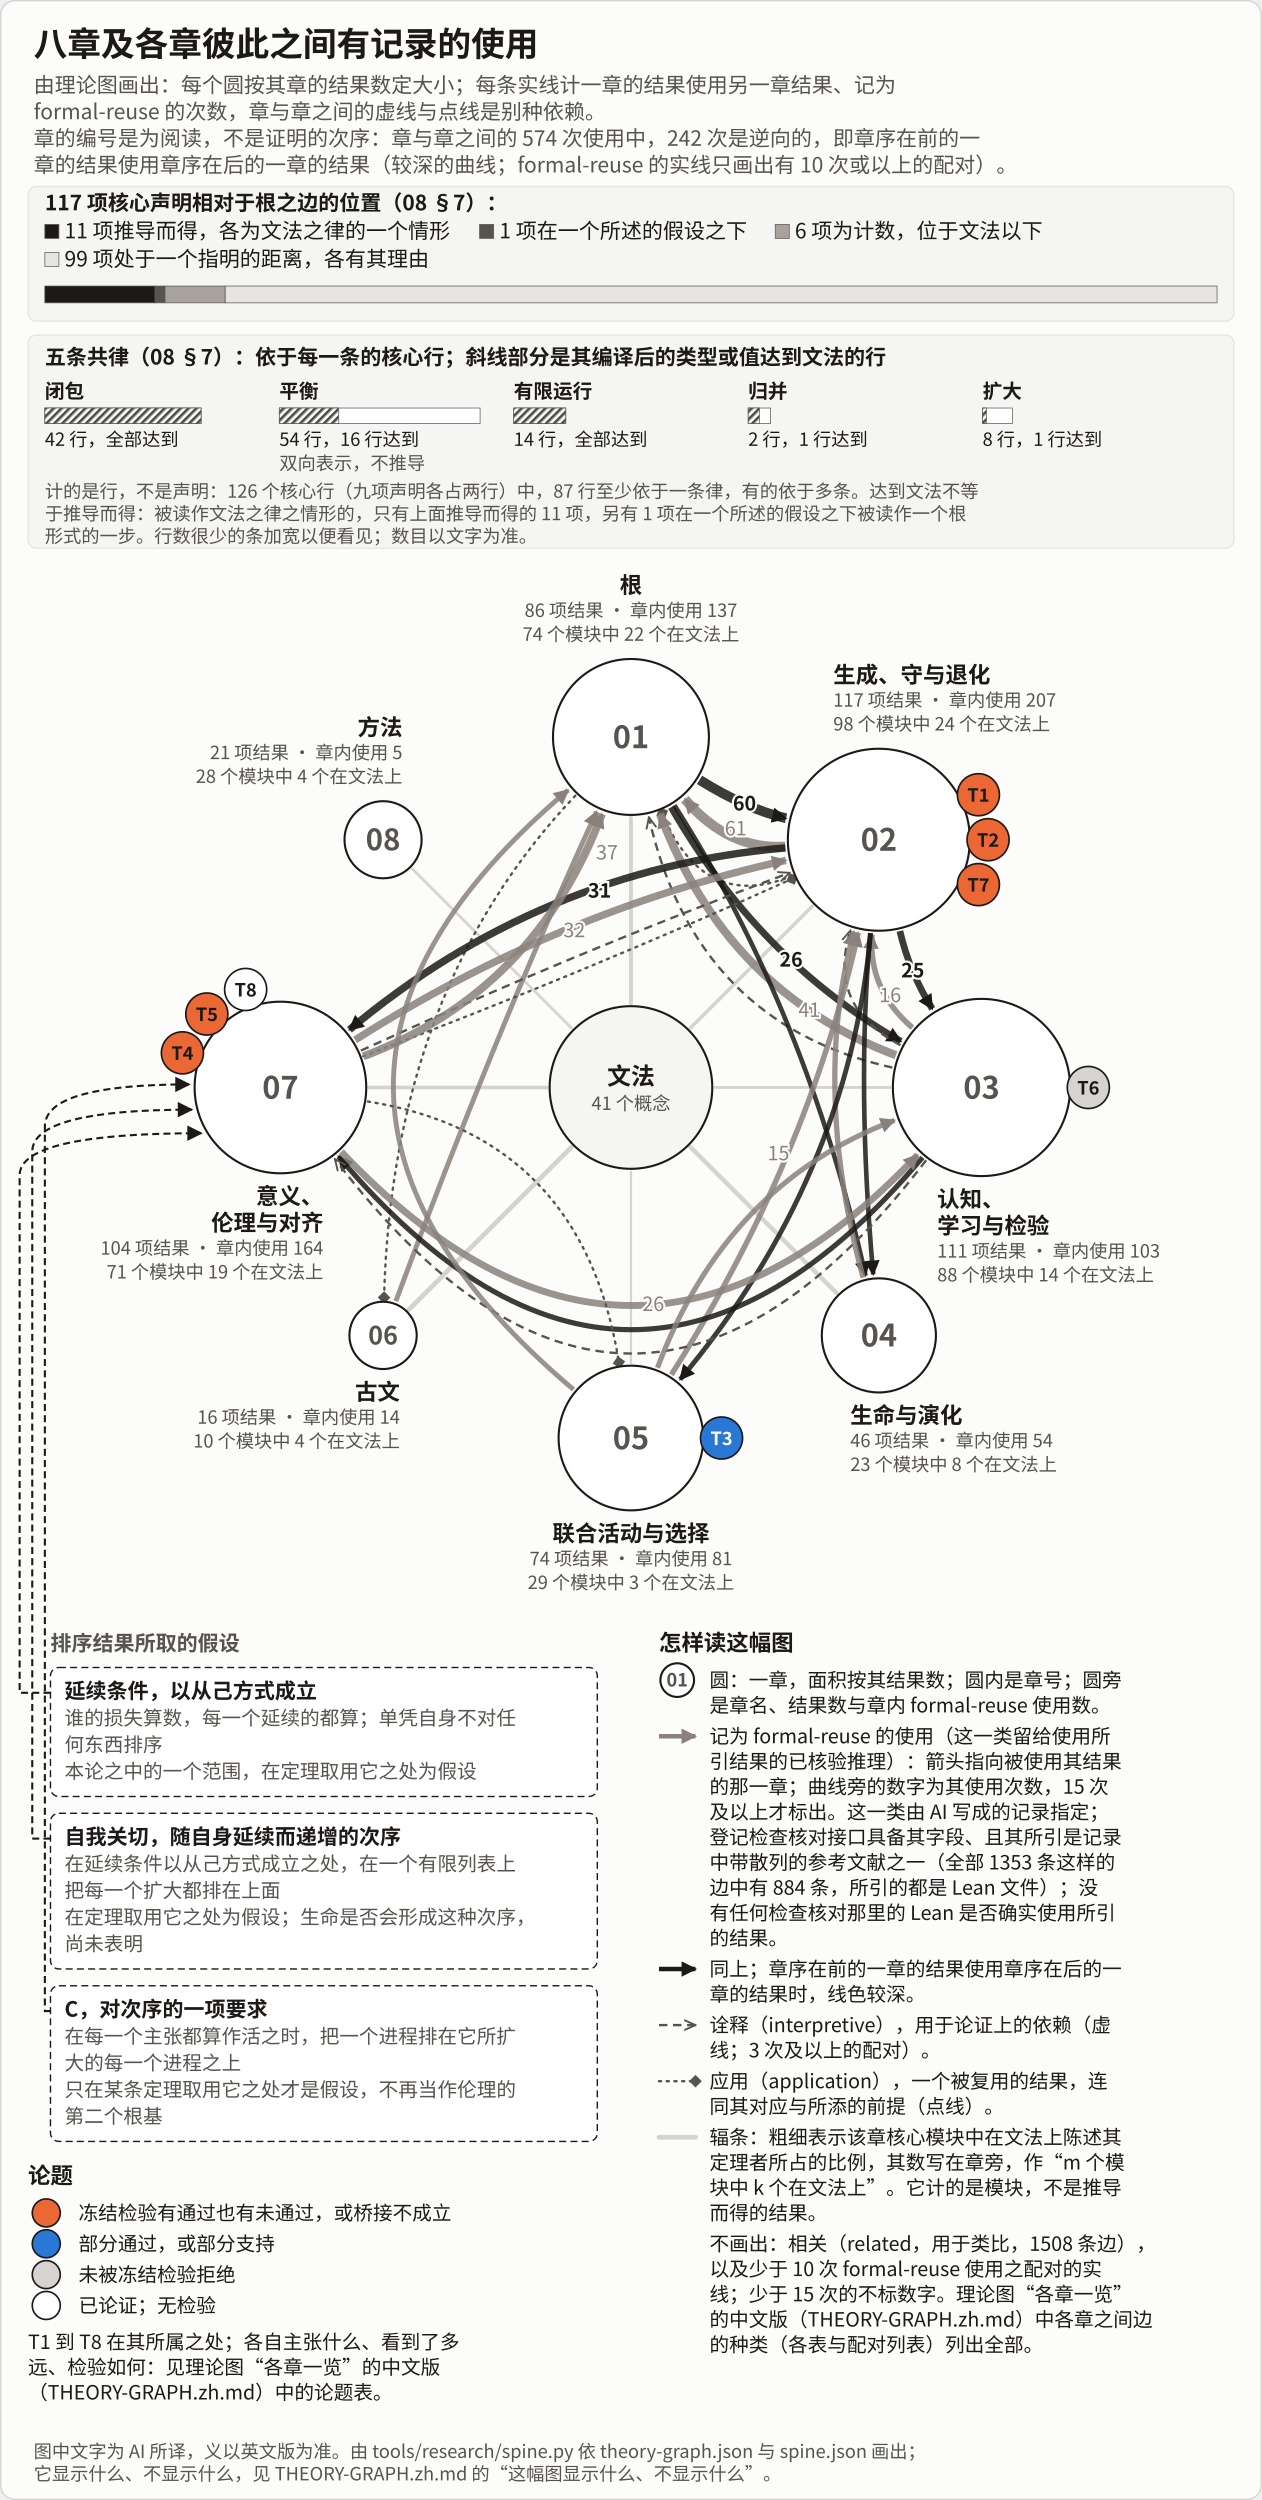
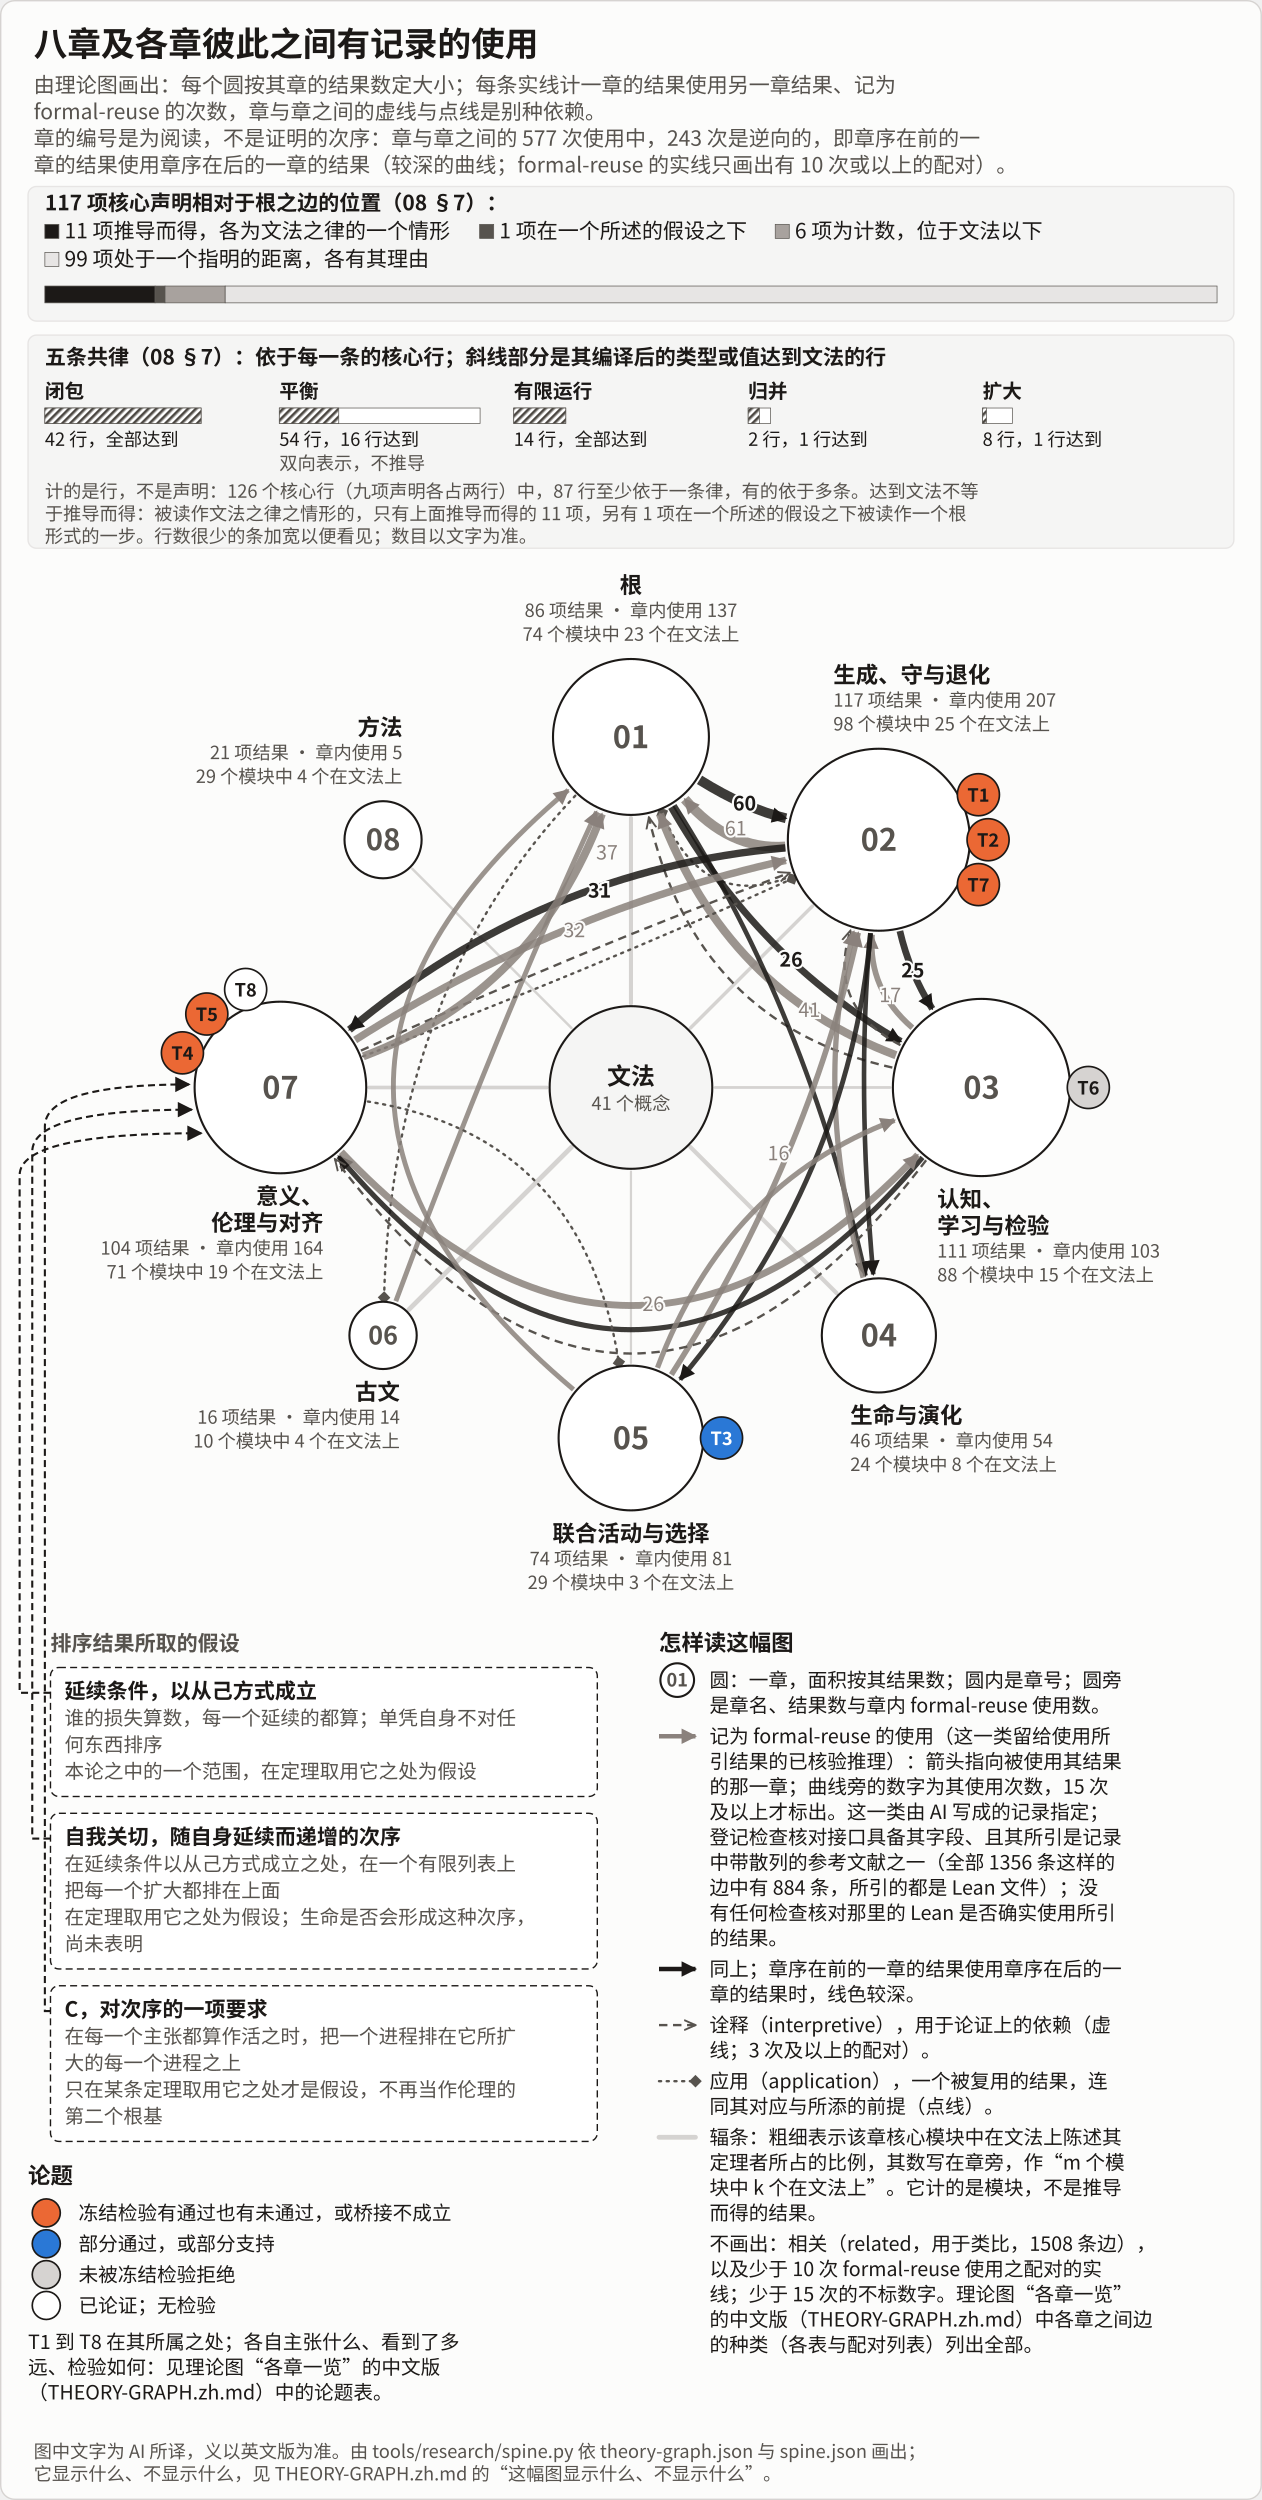
<svg xmlns="http://www.w3.org/2000/svg" viewBox="0 0 900 1783" width="900" height="1783" role="img" aria-labelledby="spine-title spine-desc" font-family="'PingFang SC', 'Hiragino Sans GB', 'Noto Sans CJK SC', 'Microsoft YaHei', sans-serif">
  <defs>
    <marker id="fwd" viewBox="0 0 10 10" refX="9" refY="5" markerWidth="11" markerHeight="11" markerUnits="userSpaceOnUse" orient="auto">
      <path d="M0,0 L10,5 L0,10 z" fill="#8a817c" />
    </marker>
    <marker id="back" viewBox="0 0 10 10" refX="9" refY="5" markerWidth="11" markerHeight="11" markerUnits="userSpaceOnUse" orient="auto">
      <path d="M0,0 L10,5 L0,10 z" fill="#1c1917" />
    </marker>
    <marker id="thin" viewBox="0 0 10 10" refX="9" refY="5" markerWidth="9" markerHeight="9" markerUnits="userSpaceOnUse" orient="auto">
      <path d="M0,1 L9,5 L0,9" fill="none" stroke="#57534e" stroke-width="1.5" />
    </marker>
    <marker id="diamond" viewBox="0 0 10 10" refX="5" refY="5" markerWidth="9" markerHeight="9" markerUnits="userSpaceOnUse" orient="auto">
      <path d="M5,0 L10,5 L5,10 L0,5 z" fill="#57534e" />
    </marker>
    <pattern id="reach" width="4" height="4" patternUnits="userSpaceOnUse" patternTransform="rotate(45)">
      <rect width="4" height="4" fill="#ffffff" />
      <rect width="2" height="4" fill="#57534e" />
    </pattern>
  </defs>
  <rect x="0.5" y="0.5" width="899" height="1782" rx="10" fill="#fcfcfb" stroke="#d6d3d1" />
  <text x="24" y="40" font-size="24" font-weight="bold" text-anchor="start" fill="#1c1917">八章及各章彼此之间有记录的使用</text>
  <text x="24" y="66" font-size="15" text-anchor="start" fill="#57534e">由理论图画出：每个圆按其章的结果数定大小；每条实线计一章的结果使用另一章结果、记为</text>
  <text x="24" y="85" font-size="15" text-anchor="start" fill="#57534e">formal-reuse 的次数，章与章之间的虚线与点线是别种依赖。</text>
-   <text x="24" y="104" font-size="15" text-anchor="start" fill="#57534e">章的编号是为阅读，不是证明的次序：章与章之间的 574 次使用中，242 次是逆向的，即章序在前的一</text>
+   <text x="24" y="104" font-size="15" text-anchor="start" fill="#57534e">章的编号是为阅读，不是证明的次序：章与章之间的 577 次使用中，243 次是逆向的，即章序在前的一</text>
  <text x="24" y="123" font-size="15" text-anchor="start" fill="#57534e">章的结果使用章序在后的一章的结果（较深的曲线；formal-reuse 的实线只画出有 10 次或以上的配对）。</text>
  <rect x="20" y="133" width="860" height="96" rx="6" fill="#f5f5f4" stroke="#e7e5e4" />
  <text x="32" y="150" font-size="15" font-weight="bold" text-anchor="start" fill="#1c1917">117 项核心声明相对于根之边的位置（08 §7）：</text>
  <rect x="32" y="160" width="10" height="10" fill="#1c1917" stroke="#57534e" stroke-width="0.5" />
  <text x="46" y="170" font-size="15" text-anchor="start" fill="#1c1917">11 项推导而得，各为文法之律的一个情形</text>
  <rect x="342.1" y="160" width="10" height="10" fill="#57534e" stroke="#57534e" stroke-width="0.5" />
  <text x="356.1" y="170" font-size="15" text-anchor="start" fill="#1c1917">1 项在一个所述的假设之下</text>
  <rect x="552.9" y="160" width="10" height="10" fill="#a8a29e" stroke="#57534e" stroke-width="0.5" />
  <text x="566.9" y="170" font-size="15" text-anchor="start" fill="#1c1917">6 项为计数，位于文法以下</text>
  <rect x="32" y="180" width="10" height="10" fill="#e7e5e4" stroke="#57534e" stroke-width="0.5" />
  <text x="46" y="190" font-size="15" text-anchor="start" fill="#1c1917">99 项处于一个指明的距离，各有其理由</text>
  <rect x="32" y="204" width="78.6" height="12" fill="#1c1917" stroke="#57534e" stroke-width="0.5" />
  <rect x="110.6" y="204" width="7.1" height="12" fill="#57534e" stroke="#57534e" stroke-width="0.5" />
  <rect x="117.7" y="204" width="42.9" height="12" fill="#a8a29e" stroke="#57534e" stroke-width="0.5" />
  <rect x="160.6" y="204" width="707.4" height="12" fill="#e7e5e4" stroke="#57534e" stroke-width="0.5" />
  <rect x="20" y="239" width="860" height="152" rx="6" fill="#f5f5f4" stroke="#e7e5e4" />
  <text x="32" y="260" font-size="15" font-weight="bold" text-anchor="start" fill="#1c1917">五条共律（08 §7）：依于每一条的核心行；斜线部分是其编译后的类型或值达到文法的行</text>
  <text x="32" y="284" font-size="14" font-weight="bold" text-anchor="start" fill="#1c1917">闭包</text>
  <rect x="32" y="291" width="111.4" height="11" fill="#ffffff" stroke="#57534e" stroke-width="0.5" />
  <rect x="32" y="291" width="111.4" height="11" fill="url(#reach)" stroke="#57534e" stroke-width="0.5" />
  <text x="32" y="318" font-size="13" text-anchor="start" fill="#1c1917">42 行，全部达到</text>
  <text x="199.2" y="284" font-size="14" font-weight="bold" text-anchor="start" fill="#1c1917">平衡</text>
  <rect x="199.2" y="291" width="143.2" height="11" fill="#ffffff" stroke="#57534e" stroke-width="0.5" />
  <rect x="199.2" y="291" width="42.4" height="11" fill="url(#reach)" stroke="#57534e" stroke-width="0.5" />
  <text x="199.2" y="318" font-size="13" text-anchor="start" fill="#1c1917">54 行，16 行达到</text>
  <text x="199.2" y="335" font-size="13" text-anchor="start" fill="#57534e">双向表示，不推导</text>
  <text x="366.4" y="284" font-size="14" font-weight="bold" text-anchor="start" fill="#1c1917">有限运行</text>
  <rect x="366.4" y="291" width="37.1" height="11" fill="#ffffff" stroke="#57534e" stroke-width="0.5" />
  <rect x="366.4" y="291" width="37.1" height="11" fill="url(#reach)" stroke="#57534e" stroke-width="0.5" />
  <text x="366.4" y="318" font-size="13" text-anchor="start" fill="#1c1917">14 行，全部达到</text>
  <text x="533.6" y="284" font-size="14" font-weight="bold" text-anchor="start" fill="#1c1917">归并</text>
  <rect x="533.6" y="291" width="16" height="11" fill="#ffffff" stroke="#57534e" stroke-width="0.5" />
  <rect x="533.6" y="291" width="8" height="11" fill="url(#reach)" stroke="#57534e" stroke-width="0.5" />
  <text x="533.6" y="318" font-size="13" text-anchor="start" fill="#1c1917">2 行，1 行达到</text>
  <text x="700.8" y="284" font-size="14" font-weight="bold" text-anchor="start" fill="#1c1917">扩大</text>
  <rect x="700.8" y="291" width="21.2" height="11" fill="#ffffff" stroke="#57534e" stroke-width="0.5" />
  <rect x="700.8" y="291" width="2.7" height="11" fill="url(#reach)" stroke="#57534e" stroke-width="0.5" />
  <text x="700.8" y="318" font-size="13" text-anchor="start" fill="#1c1917">8 行，1 行达到</text>
  <text x="32" y="355" font-size="13" text-anchor="start" fill="#57534e">计的是行，不是声明：126 个核心行（九项声明各占两行）中，87 行至少依于一条律，有的依于多条。达到文法不等</text>
  <text x="32" y="371" font-size="13" text-anchor="start" fill="#57534e">于推导而得：被读作文法之律之情形的，只有上面推导而得的 11 项，另有 1 项在一个所述的假设之下被读作一个根</text>
  <text x="32" y="387" font-size="13" text-anchor="start" fill="#57534e">形式的一步。行数很少的条加宽以便看见；数目以文字为准。</text>
-   <line x1="450" y1="583.3" x2="450" y2="715.6" stroke="#a8a29e" stroke-opacity="0.45" stroke-width="2.8" stroke-linecap="round" />
+   <line x1="450" y1="583.3" x2="450" y2="715.6" stroke="#a8a29e" stroke-opacity="0.45" stroke-width="2.9" stroke-linecap="round" />
  <line x1="579.5" y1="646.2" x2="492.4" y2="733.2" stroke="#a8a29e" stroke-opacity="0.45" stroke-width="2.5" stroke-linecap="round" />
  <line x1="634.8" y1="775.6" x2="510" y2="775.6" stroke="#a8a29e" stroke-opacity="0.45" stroke-width="2" stroke-linecap="round" />
-   <line x1="596.6" y1="922.2" x2="492.4" y2="818.1" stroke="#a8a29e" stroke-opacity="0.45" stroke-width="3.1" stroke-linecap="round" />
+   <line x1="596.6" y1="922.2" x2="492.4" y2="818.1" stroke="#a8a29e" stroke-opacity="0.45" stroke-width="3" stroke-linecap="round" />
  <line x1="450" y1="972" x2="450" y2="835.6" stroke="#a8a29e" stroke-opacity="0.45" stroke-width="1.6" stroke-linecap="round" />
  <line x1="291.6" y1="934" x2="407.6" y2="818.1" stroke="#a8a29e" stroke-opacity="0.45" stroke-width="3.4" stroke-linecap="round" />
  <line x1="263.2" y1="775.6" x2="390" y2="775.6" stroke="#a8a29e" stroke-opacity="0.45" stroke-width="2.6" stroke-linecap="round" />
-   <line x1="294.1" y1="619.7" x2="407.6" y2="733.2" stroke="#a8a29e" stroke-opacity="0.45" stroke-width="1.9" stroke-linecap="round" />
+   <line x1="294.1" y1="619.7" x2="407.6" y2="733.2" stroke="#a8a29e" stroke-opacity="0.45" stroke-width="1.8" stroke-linecap="round" />
  <circle cx="450" cy="775.6" r="58" fill="#f5f5f4" stroke="#1c1917" stroke-width="1.5" />
  <text x="450" y="773.6" font-size="17" font-weight="bold" text-anchor="middle" fill="#1c1917">文法</text>
  <text x="450" y="791.6" font-size="13" text-anchor="middle" fill="#57534e">41 个概念</text>
  <path d="M498.9,556.2 Q532.3,577 560.6,583.6" fill="none" stroke="#1c1917" stroke-opacity="0.85" stroke-width="7" marker-end="url(#back)" />
  <path d="M560.1,603.7 Q520,606.6 488.4,570" fill="none" stroke="#8a817c" stroke-opacity="0.85" stroke-width="7" marker-end="url(#fwd)" />
  <path d="M565,624.6 Q501.7,650.9 472.3,579.9" fill="none" stroke="#57534e" stroke-width="1.7" stroke-dasharray="1.5 4" stroke-linecap="round" marker-end="url(#diamond)" />
  <path d="M478.7,575.7 Q541.1,684.6 642.5,742.7" fill="none" stroke="#1c1917" stroke-opacity="0.85" stroke-width="4.9" marker-end="url(#back)" />
  <path d="M639,752.6 Q518.4,707.2 470.7,580.5" fill="none" stroke="#8a817c" stroke-opacity="0.85" stroke-width="5.9" marker-end="url(#fwd)" />
  <path d="M636.4,761.4 Q495.8,729.8 462.8,582.9" fill="none" stroke="#57534e" stroke-width="1.7" stroke-dasharray="6 4" marker-end="url(#thin)" />
  <path d="M481,574.3 Q576,723.5 617.3,909.8" fill="none" stroke="#1c1917" stroke-opacity="0.85" stroke-width="3.3" marker-end="url(#back)" />
  <path d="M410.3,567.5 Q279.7,705.1 273.9,925.4" fill="none" stroke="#57534e" stroke-width="1.7" stroke-dasharray="1.5 4" stroke-linecap="round" marker-end="url(#diamond)" />
  <path d="M282.3,928 Q353.6,735.7 425.5,578.9" fill="none" stroke="#8a817c" stroke-opacity="0.85" stroke-width="3.5" marker-end="url(#fwd)" />
  <path d="M641.8,664 Q648.6,693.4 664.9,719.5" fill="none" stroke="#1c1917" stroke-opacity="0.85" stroke-width="4.8" marker-end="url(#back)" />
-   <path d="M650.7,733 Q619,705.6 621.9,666.6" fill="none" stroke="#8a817c" stroke-opacity="0.85" stroke-width="4" marker-end="url(#fwd)" />
+   <path d="M650.7,733 Q619,705.6 621.9,666.6" fill="none" stroke="#8a817c" stroke-opacity="0.85" stroke-width="4.1" marker-end="url(#fwd)" />
  <path d="M642.2,745.4 Q589.5,717.9 606.5,663.7" fill="none" stroke="#57534e" stroke-width="1.7" stroke-dasharray="6 4" marker-end="url(#thin)" />
  <path d="M620.7,665.5 Q610.8,775.6 622.8,908.9" fill="none" stroke="#1c1917" stroke-opacity="0.85" stroke-width="3.3" marker-end="url(#back)" />
  <path d="M615.6,911.2 Q578.8,775.6 609,664.4" fill="none" stroke="#8a817c" stroke-opacity="0.85" stroke-width="3.8" marker-end="url(#fwd)" />
  <path d="M620.9,665.5 Q605.5,840.1 485.1,983.8" fill="none" stroke="#1c1917" stroke-opacity="0.85" stroke-width="3.5" marker-end="url(#back)" />
-   <path d="M478.8,980.4 Q576,827.8 612.1,665.2" fill="none" stroke="#8a817c" stroke-opacity="0.85" stroke-width="3.9" marker-end="url(#fwd)" />
+   <path d="M478.8,980.4 Q576,827.8 612.1,665.2" fill="none" stroke="#8a817c" stroke-opacity="0.85" stroke-width="4" marker-end="url(#fwd)" />
  <path d="M560.1,604.7 Q385.6,620.1 249.2,734.4" fill="none" stroke="#1c1917" stroke-opacity="0.85" stroke-width="5.3" marker-end="url(#back)" />
  <path d="M253.3,741.7 Q397.8,649.7 560.5,613.6" fill="none" stroke="#8a817c" stroke-opacity="0.85" stroke-width="5.3" marker-end="url(#fwd)" />
  <path d="M257.4,749.3 Q410.1,679.3 563.1,622.5" fill="none" stroke="#57534e" stroke-width="1.7" stroke-dasharray="6 4" marker-end="url(#thin)" />
  <path d="M259.1,753.3 Q416.2,694 564.9,626.8" fill="none" stroke="#57534e" stroke-width="1.7" stroke-dasharray="1.5 4" stroke-linecap="round" marker-end="url(#diamond)" />
  <path d="M657.9,825.5 Q450,1071.6 241.4,824.7" fill="none" stroke="#1c1917" stroke-opacity="0.85" stroke-width="3.7" marker-end="url(#back)" />
  <path d="M660.5,827.5 Q450,1103.6 238.9,826.7" fill="none" stroke="#57534e" stroke-width="1.7" stroke-dasharray="6 4" marker-end="url(#thin)" />
  <path d="M243.4,821.5 Q450,1039.6 654.5,823.7" fill="none" stroke="#8a817c" stroke-opacity="0.85" stroke-width="4.9" marker-end="url(#fwd)" />
  <path d="M409,991 Q154,775.6 405.2,563.5" fill="none" stroke="#8a817c" stroke-opacity="0.85" stroke-width="3.5" marker-end="url(#fwd)" />
  <path d="M468.9,975.5 Q518.4,844.1 638,799" fill="none" stroke="#8a817c" stroke-opacity="0.85" stroke-width="3.7" marker-end="url(#fwd)" />
  <path d="M259.1,753.4 Q381.6,707.2 429.3,580.5" fill="none" stroke="#8a817c" stroke-opacity="0.85" stroke-width="5.7" marker-end="url(#fwd)" />
  <path d="M262.4,785.6 Q415.5,810.1 441.4,971.7" fill="none" stroke="#57534e" stroke-width="1.7" stroke-dasharray="1.5 4" stroke-linecap="round" marker-end="url(#diamond)" />
  <circle cx="450" cy="525.6" r="55.6" fill="#ffffff" stroke="#1c1917" stroke-width="1.5" />
  <text x="450" y="533.6" font-size="22" font-weight="bold" text-anchor="middle" fill="#57534e">01</text>
  <text x="450" y="423" font-size="16" font-weight="bold" text-anchor="middle" fill="#1c1917" stroke="#fcfcfb" stroke-width="3" paint-order="stroke">根</text>
  <text x="450" y="440" font-size="13" text-anchor="middle" fill="#57534e" stroke="#fcfcfb" stroke-width="3" paint-order="stroke">86 项结果 · 章内使用 137</text>
-   <text x="450" y="457" font-size="13" text-anchor="middle" fill="#57534e" stroke="#fcfcfb" stroke-width="3" paint-order="stroke">74 个模块中 22 个在文法上</text>
+   <text x="450" y="457" font-size="13" text-anchor="middle" fill="#57534e" stroke="#fcfcfb" stroke-width="3" paint-order="stroke">74 个模块中 23 个在文法上</text>
  <circle cx="626.8" cy="598.9" r="64.9" fill="#ffffff" stroke="#1c1917" stroke-width="1.5" />
  <text x="626.8" y="606.8" font-size="22" font-weight="bold" text-anchor="middle" fill="#57534e">02</text>
  <text x="594.3" y="487" font-size="16" font-weight="bold" text-anchor="start" fill="#1c1917" stroke="#fcfcfb" stroke-width="3" paint-order="stroke">生成、守与退化</text>
  <text x="594.3" y="504" font-size="13" text-anchor="start" fill="#57534e" stroke="#fcfcfb" stroke-width="3" paint-order="stroke">117 项结果 · 章内使用 207</text>
-   <text x="594.3" y="521" font-size="13" text-anchor="start" fill="#57534e" stroke="#fcfcfb" stroke-width="3" paint-order="stroke">98 个模块中 24 个在文法上</text>
+   <text x="594.3" y="521" font-size="13" text-anchor="start" fill="#57534e" stroke="#fcfcfb" stroke-width="3" paint-order="stroke">98 个模块中 25 个在文法上</text>
  <circle cx="700" cy="775.6" r="63.2" fill="#ffffff" stroke="#1c1917" stroke-width="1.5" />
  <text x="700" y="783.6" font-size="22" font-weight="bold" text-anchor="middle" fill="#57534e">03</text>
  <text x="668.4" y="860.9" font-size="16" font-weight="bold" text-anchor="start" fill="#1c1917" stroke="#fcfcfb" stroke-width="3" paint-order="stroke">认知、</text>
  <text x="668.4" y="879.9" font-size="16" font-weight="bold" text-anchor="start" fill="#1c1917" stroke="#fcfcfb" stroke-width="3" paint-order="stroke">学习与检验</text>
  <text x="668.4" y="896.9" font-size="13" text-anchor="start" fill="#57534e" stroke="#fcfcfb" stroke-width="3" paint-order="stroke">111 项结果 · 章内使用 103</text>
-   <text x="668.4" y="913.9" font-size="13" text-anchor="start" fill="#57534e" stroke="#fcfcfb" stroke-width="3" paint-order="stroke">88 个模块中 14 个在文法上</text>
+   <text x="668.4" y="913.9" font-size="13" text-anchor="start" fill="#57534e" stroke="#fcfcfb" stroke-width="3" paint-order="stroke">88 个模块中 15 个在文法上</text>
  <circle cx="626.8" cy="952.4" r="40.7" fill="#ffffff" stroke="#1c1917" stroke-width="1.5" />
  <text x="626.8" y="960.3" font-size="22" font-weight="bold" text-anchor="middle" fill="#57534e">04</text>
  <text x="606.4" y="1015.1" font-size="16" font-weight="bold" text-anchor="start" fill="#1c1917" stroke="#fcfcfb" stroke-width="3" paint-order="stroke">生命与演化</text>
  <text x="606.4" y="1032.1" font-size="13" text-anchor="start" fill="#57534e" stroke="#fcfcfb" stroke-width="3" paint-order="stroke">46 项结果 · 章内使用 54</text>
-   <text x="606.4" y="1049.1" font-size="13" text-anchor="start" fill="#57534e" stroke="#fcfcfb" stroke-width="3" paint-order="stroke">23 个模块中 8 个在文法上</text>
+   <text x="606.4" y="1049.1" font-size="13" text-anchor="start" fill="#57534e" stroke="#fcfcfb" stroke-width="3" paint-order="stroke">24 个模块中 8 个在文法上</text>
  <circle cx="450" cy="1025.6" r="51.6" fill="#ffffff" stroke="#1c1917" stroke-width="1.5" />
  <text x="450" y="1033.6" font-size="22" font-weight="bold" text-anchor="middle" fill="#57534e">05</text>
  <text x="450" y="1099.3" font-size="16" font-weight="bold" text-anchor="middle" fill="#1c1917" stroke="#fcfcfb" stroke-width="3" paint-order="stroke">联合活动与选择</text>
  <text x="450" y="1116.3" font-size="13" text-anchor="middle" fill="#57534e" stroke="#fcfcfb" stroke-width="3" paint-order="stroke">74 项结果 · 章内使用 81</text>
  <text x="450" y="1133.3" font-size="13" text-anchor="middle" fill="#57534e" stroke="#fcfcfb" stroke-width="3" paint-order="stroke">29 个模块中 3 个在文法上</text>
  <circle cx="273.2" cy="952.4" r="24" fill="#ffffff" stroke="#1c1917" stroke-width="1.5" />
  <text x="273.2" y="958.9" font-size="18" font-weight="bold" text-anchor="middle" fill="#57534e">06</text>
  <text x="285.2" y="998.4" font-size="16" font-weight="bold" text-anchor="end" fill="#1c1917" stroke="#fcfcfb" stroke-width="3" paint-order="stroke">古文</text>
  <text x="285.2" y="1015.4" font-size="13" text-anchor="end" fill="#57534e" stroke="#fcfcfb" stroke-width="3" paint-order="stroke">16 项结果 · 章内使用 14</text>
  <text x="285.2" y="1032.4" font-size="13" text-anchor="end" fill="#57534e" stroke="#fcfcfb" stroke-width="3" paint-order="stroke">10 个模块中 4 个在文法上</text>
  <circle cx="200" cy="775.6" r="61.2" fill="#ffffff" stroke="#1c1917" stroke-width="1.5" />
  <text x="200" y="783.6" font-size="22" font-weight="bold" text-anchor="middle" fill="#57534e">07</text>
  <text x="230.6" y="858.8" font-size="16" font-weight="bold" text-anchor="end" fill="#1c1917" stroke="#fcfcfb" stroke-width="3" paint-order="stroke">意义、</text>
  <text x="230.6" y="877.8" font-size="16" font-weight="bold" text-anchor="end" fill="#1c1917" stroke="#fcfcfb" stroke-width="3" paint-order="stroke">伦理与对齐</text>
  <text x="230.6" y="894.8" font-size="13" text-anchor="end" fill="#57534e" stroke="#fcfcfb" stroke-width="3" paint-order="stroke">104 项结果 · 章内使用 164</text>
  <text x="230.6" y="911.8" font-size="13" text-anchor="end" fill="#57534e" stroke="#fcfcfb" stroke-width="3" paint-order="stroke">71 个模块中 19 个在文法上</text>
  <circle cx="273.2" cy="598.9" r="27.5" fill="#ffffff" stroke="#1c1917" stroke-width="1.5" />
  <text x="273.2" y="606.4" font-size="21" font-weight="bold" text-anchor="middle" fill="#57534e">08</text>
  <text x="287" y="524.4" font-size="16" font-weight="bold" text-anchor="end" fill="#1c1917" stroke="#fcfcfb" stroke-width="3" paint-order="stroke">方法</text>
  <text x="287" y="541.4" font-size="13" text-anchor="end" fill="#57534e" stroke="#fcfcfb" stroke-width="3" paint-order="stroke">21 项结果 · 章内使用 5</text>
-   <text x="287" y="558.4" font-size="13" text-anchor="end" fill="#57534e" stroke="#fcfcfb" stroke-width="3" paint-order="stroke">28 个模块中 4 个在文法上</text>
+   <text x="287" y="558.4" font-size="13" text-anchor="end" fill="#57534e" stroke="#fcfcfb" stroke-width="3" paint-order="stroke">29 个模块中 4 个在文法上</text>
  <circle cx="697.8" cy="566.8" r="15" fill="#eb6834" stroke="#1c1917" stroke-width="1.2" />
  <text x="697.8" y="571.8" font-size="13" font-weight="bold" text-anchor="middle" fill="#1c1917">T1</text>
  <circle cx="704.7" cy="598.9" r="15" fill="#eb6834" stroke="#1c1917" stroke-width="1.2" />
  <text x="704.7" y="603.9" font-size="13" font-weight="bold" text-anchor="middle" fill="#1c1917">T2</text>
  <circle cx="697.8" cy="630.9" r="15" fill="#eb6834" stroke="#1c1917" stroke-width="1.2" />
  <text x="697.8" y="635.9" font-size="13" font-weight="bold" text-anchor="middle" fill="#1c1917">T7</text>
  <circle cx="514.6" cy="1025.6" r="15" fill="#2a78d6" stroke="#1c1917" stroke-width="1.2" />
  <text x="514.6" y="1030.6" font-size="13" font-weight="bold" text-anchor="middle" fill="#ffffff">T3</text>
  <circle cx="130.1" cy="750.9" r="15" fill="#eb6834" stroke="#1c1917" stroke-width="1.2" />
  <text x="130.1" y="755.9" font-size="13" font-weight="bold" text-anchor="middle" fill="#1c1917">T4</text>
  <circle cx="147.5" cy="723.2" r="15" fill="#eb6834" stroke="#1c1917" stroke-width="1.2" />
  <text x="147.5" y="728.2" font-size="13" font-weight="bold" text-anchor="middle" fill="#1c1917">T5</text>
  <circle cx="175.2" cy="705.7" r="15" fill="#ffffff" stroke="#1c1917" stroke-width="1.2" />
  <text x="175.2" y="710.7" font-size="13" font-weight="bold" text-anchor="middle" fill="#1c1917">T8</text>
  <circle cx="776.2" cy="775.6" r="15" fill="#d6d3d1" stroke="#1c1917" stroke-width="1.2" />
  <text x="776.2" y="780.6" font-size="13" font-weight="bold" text-anchor="middle" fill="#1c1917">T6</text>
  <text x="524.7" y="595.8" font-size="14" text-anchor="middle" fill="#8a817c" stroke="#fcfcfb" stroke-width="3" paint-order="stroke">61</text>
  <text x="531" y="578" font-size="14" font-weight="bold" text-anchor="middle" fill="#1c1917" stroke="#fcfcfb" stroke-width="3" paint-order="stroke">60</text>
  <text x="577.2" y="725.3" font-size="14" text-anchor="middle" fill="#8a817c" stroke="#fcfcfb" stroke-width="3" paint-order="stroke">41</text>
  <text x="432.9" y="613" font-size="14" text-anchor="middle" fill="#8a817c" stroke="#fcfcfb" stroke-width="3" paint-order="stroke">37</text>
  <text x="409.6" y="668.4" font-size="14" text-anchor="middle" fill="#8a817c" stroke="#fcfcfb" stroke-width="3" paint-order="stroke">32</text>
  <text x="427.6" y="640.2" font-size="14" font-weight="bold" text-anchor="middle" fill="#1c1917" stroke="#fcfcfb" stroke-width="3" paint-order="stroke">31</text>
  <text x="564.2" y="689.4" font-size="14" font-weight="bold" text-anchor="middle" fill="#1c1917" stroke="#fcfcfb" stroke-width="3" paint-order="stroke">26</text>
  <text x="465.9" y="935" font-size="14" text-anchor="middle" fill="#8a817c" stroke="#fcfcfb" stroke-width="3" paint-order="stroke">26</text>
  <text x="651" y="697.1" font-size="14" font-weight="bold" text-anchor="middle" fill="#1c1917" stroke="#fcfcfb" stroke-width="3" paint-order="stroke">25</text>
-   <text x="634.9" y="714.7" font-size="14" text-anchor="middle" fill="#8a817c" stroke="#fcfcfb" stroke-width="3" paint-order="stroke">16</text>
-   <text x="555.2" y="827.5" font-size="14" text-anchor="middle" fill="#8a817c" stroke="#fcfcfb" stroke-width="3" paint-order="stroke">15</text>
+   <text x="634.9" y="714.7" font-size="14" text-anchor="middle" fill="#8a817c" stroke="#fcfcfb" stroke-width="3" paint-order="stroke">17</text>
+   <text x="555.2" y="827.5" font-size="14" text-anchor="middle" fill="#8a817c" stroke="#fcfcfb" stroke-width="3" paint-order="stroke">16</text>
  <text x="36" y="1177.3" font-size="15" font-weight="bold" text-anchor="start" fill="#57534e">排序结果所取的假设</text>
  <rect x="36" y="1189.256" width="390" height="92" rx="6" fill="#ffffff" stroke="#1c1917" stroke-dasharray="5 3" />
  <text x="46" y="1211.3" font-size="15" font-weight="bold" text-anchor="start" fill="#1c1917">延续条件，以从己方式成立</text>
  <text x="46" y="1230.3" font-size="14" text-anchor="start" fill="#57534e">谁的损失算数，每一个延续的都算；单凭自身不对任</text>
  <text x="46" y="1249.3" font-size="14" text-anchor="start" fill="#57534e">何东西排序</text>
  <text x="46" y="1268.3" font-size="14" text-anchor="start" fill="#57534e">本论之中的一个范围，在定理取用它之处为假设</text>
  <path d="M36,1207.3 L14,1207.3 L14,838.2 Q14,808.2 143.5,808.2" fill="none" stroke="#1c1917" stroke-width="1.5" stroke-dasharray="5 3" marker-end="url(#back)" />
  <rect x="36" y="1293.256" width="390" height="111" rx="6" fill="#ffffff" stroke="#1c1917" stroke-dasharray="5 3" />
  <text x="46" y="1315.3" font-size="15" font-weight="bold" text-anchor="start" fill="#1c1917">自我关切，随自身延续而递增的次序</text>
  <text x="46" y="1334.3" font-size="14" text-anchor="start" fill="#57534e">在延续条件以从己方式成立之处，在一个有限列表上</text>
  <text x="46" y="1353.3" font-size="14" text-anchor="start" fill="#57534e">把每一个扩大都排在上面</text>
  <text x="46" y="1372.3" font-size="14" text-anchor="start" fill="#57534e">在定理取用它之处为假设；生命是否会形成这种次序，</text>
  <text x="46" y="1391.3" font-size="14" text-anchor="start" fill="#57534e">尚未表明</text>
  <path d="M36,1311.3 L23,1311.3 L23,821.4 Q23,791.4 136.7,791.4" fill="none" stroke="#1c1917" stroke-width="1.5" stroke-dasharray="5 3" marker-end="url(#back)" />
  <rect x="36" y="1416.256" width="390" height="111" rx="6" fill="#ffffff" stroke="#1c1917" stroke-dasharray="5 3" />
  <text x="46" y="1438.3" font-size="15" font-weight="bold" text-anchor="start" fill="#1c1917">C，对次序的一项要求</text>
  <text x="46" y="1457.3" font-size="14" text-anchor="start" fill="#57534e">在每一个主张都算作活之时，把一个进程排在它所扩</text>
  <text x="46" y="1476.3" font-size="14" text-anchor="start" fill="#57534e">大的每一个进程之上</text>
  <text x="46" y="1495.3" font-size="14" text-anchor="start" fill="#57534e">只在某条定理取用它之处才是假设，不再当作伦理的</text>
  <text x="46" y="1514.3" font-size="14" text-anchor="start" fill="#57534e">第二个根基</text>
  <path d="M36,1434.3 L32,1434.3 L32,803.4 Q32,773.4 134.9,773.4" fill="none" stroke="#1c1917" stroke-width="1.5" stroke-dasharray="5 3" marker-end="url(#back)" />
  <text x="20" y="1557.3" font-size="16" font-weight="bold" text-anchor="start" fill="#1c1917">论题</text>
  <circle cx="33" cy="1578.256" r="10" fill="#eb6834" stroke="#1c1917" stroke-width="1.2" />
  <text x="56" y="1583.3" font-size="14" text-anchor="start" fill="#1c1917">冻结检验有通过也有未通过，或桥接不成立</text>
  <circle cx="33" cy="1600.256" r="10" fill="#2a78d6" stroke="#1c1917" stroke-width="1.2" />
  <text x="56" y="1605.3" font-size="14" text-anchor="start" fill="#1c1917">部分通过，或部分支持</text>
  <circle cx="33" cy="1622.256" r="10" fill="#d6d3d1" stroke="#1c1917" stroke-width="1.2" />
  <text x="56" y="1627.3" font-size="14" text-anchor="start" fill="#1c1917">未被冻结检验拒绝</text>
  <circle cx="33" cy="1644.256" r="10" fill="#ffffff" stroke="#1c1917" stroke-width="1.2" />
  <text x="56" y="1649.3" font-size="14" text-anchor="start" fill="#1c1917">已论证；无检验</text>
  <text x="20" y="1675.3" font-size="14" text-anchor="start" fill="#1c1917">T1 到 T8 在其所属之处；各自主张什么、看到了多</text>
  <text x="20" y="1693.3" font-size="14" text-anchor="start" fill="#1c1917">远、检验如何：见理论图“各章一览”的中文版</text>
  <text x="20" y="1711.3" font-size="14" text-anchor="start" fill="#1c1917">（THEORY-GRAPH.zh.md）中的论题表。</text>
  <text x="470" y="1177.3" font-size="16" font-weight="bold" text-anchor="start" fill="#1c1917">怎样读这幅图</text>
  <circle cx="483" cy="1198.256" r="12" fill="#ffffff" stroke="#1c1917" stroke-width="1.5" />
  <text x="483" y="1202.8" font-size="13" font-weight="bold" text-anchor="middle" fill="#57534e">01</text>
  <text x="506" y="1203.3" font-size="14" text-anchor="start" fill="#1c1917">圆：一章，面积按其结果数；圆内是章号；圆旁</text>
  <text x="506" y="1221.3" font-size="14" text-anchor="start" fill="#1c1917">是章名、结果数与章内 formal-reuse 使用数。</text>
  <line x1="470" y1="1238.3" x2="496" y2="1238.3" stroke="#8a817c" stroke-width="3.2" marker-end="url(#fwd)" />
  <text x="506" y="1243.3" font-size="14" text-anchor="start" fill="#1c1917">记为 formal-reuse 的使用（这一类留给使用所</text>
  <text x="506" y="1261.3" font-size="14" text-anchor="start" fill="#1c1917">引结果的已核验推理）：箭头指向被使用其结果</text>
  <text x="506" y="1279.3" font-size="14" text-anchor="start" fill="#1c1917">的那一章；曲线旁的数字为其使用次数，15 次</text>
  <text x="506" y="1297.3" font-size="14" text-anchor="start" fill="#1c1917">及以上才标出。这一类由 AI 写成的记录指定；</text>
  <text x="506" y="1315.3" font-size="14" text-anchor="start" fill="#1c1917">登记检查核对接口具备其字段、且其所引是记录</text>
-   <text x="506" y="1333.3" font-size="14" text-anchor="start" fill="#1c1917">中带散列的参考文献之一（全部 1353 条这样的</text>
+   <text x="506" y="1333.3" font-size="14" text-anchor="start" fill="#1c1917">中带散列的参考文献之一（全部 1356 条这样的</text>
  <text x="506" y="1351.3" font-size="14" text-anchor="start" fill="#1c1917">边中有 884 条，所引的都是 Lean 文件）；没</text>
  <text x="506" y="1369.3" font-size="14" text-anchor="start" fill="#1c1917">有任何检查核对那里的 Lean 是否确实使用所引</text>
  <text x="506" y="1387.3" font-size="14" text-anchor="start" fill="#1c1917">的结果。</text>
  <line x1="470" y1="1404.3" x2="496" y2="1404.3" stroke="#1c1917" stroke-width="3.2" marker-end="url(#back)" />
  <text x="506" y="1409.3" font-size="14" text-anchor="start" fill="#1c1917">同上；章序在前的一章的结果使用章序在后的一</text>
  <text x="506" y="1427.3" font-size="14" text-anchor="start" fill="#1c1917">章的结果时，线色较深。</text>
  <line x1="470" y1="1444.3" x2="496" y2="1444.3" stroke="#57534e" stroke-width="1.7" stroke-dasharray="6 4" marker-end="url(#thin)" />
  <text x="506" y="1449.3" font-size="14" text-anchor="start" fill="#1c1917">诠释（interpretive），用于论证上的依赖（虚</text>
  <text x="506" y="1467.3" font-size="14" text-anchor="start" fill="#1c1917">线；3 次及以上的配对）。</text>
  <line x1="470" y1="1484.3" x2="496" y2="1484.3" stroke="#57534e" stroke-width="1.7" stroke-dasharray="1.5 4" stroke-linecap="round" marker-end="url(#diamond)" />
  <text x="506" y="1489.3" font-size="14" text-anchor="start" fill="#1c1917">应用（application），一个被复用的结果，连</text>
  <text x="506" y="1507.3" font-size="14" text-anchor="start" fill="#1c1917">同其对应与所添的前提（点线）。</text>
  <line x1="470" y1="1524.3" x2="496" y2="1524.3" stroke="#a8a29e" stroke-opacity="0.45" stroke-width="3.4" stroke-linecap="round" />
  <text x="506" y="1529.3" font-size="14" text-anchor="start" fill="#1c1917">辐条：粗细表示该章核心模块中在文法上陈述其</text>
  <text x="506" y="1547.3" font-size="14" text-anchor="start" fill="#1c1917">定理者所占的比例，其数写在章旁，作“m 个模</text>
  <text x="506" y="1565.3" font-size="14" text-anchor="start" fill="#1c1917">块中 k 个在文法上”。它计的是模块，不是推导</text>
  <text x="506" y="1583.3" font-size="14" text-anchor="start" fill="#1c1917">而得的结果。</text>
  <text x="506" y="1605.3" font-size="14" text-anchor="start" fill="#1c1917">不画出：相关（related，用于类比，1508 条边），</text>
  <text x="506" y="1623.3" font-size="14" text-anchor="start" fill="#1c1917">以及少于 10 次 formal-reuse 使用之配对的实</text>
  <text x="506" y="1641.3" font-size="14" text-anchor="start" fill="#1c1917">线；少于 15 次的不标数字。理论图“各章一览”</text>
  <text x="506" y="1659.3" font-size="14" text-anchor="start" fill="#1c1917">的中文版（THEORY-GRAPH.zh.md）中各章之间边</text>
  <text x="506" y="1677.3" font-size="14" text-anchor="start" fill="#1c1917">的种类（各表与配对列表）列出全部。</text>
  <text x="24" y="1753" font-size="13" text-anchor="start" fill="#57534e">图中文字为 AI 所译，义以英文版为准。由 tools/research/spine.py 依 theory-graph.json 与 spine.json 画出；</text>
  <text x="24" y="1769" font-size="13" text-anchor="start" fill="#57534e">它显示什么、不显示什么，见 THEORY-GRAPH.zh.md 的“这幅图显示什么、不显示什么”。</text>
</svg>
